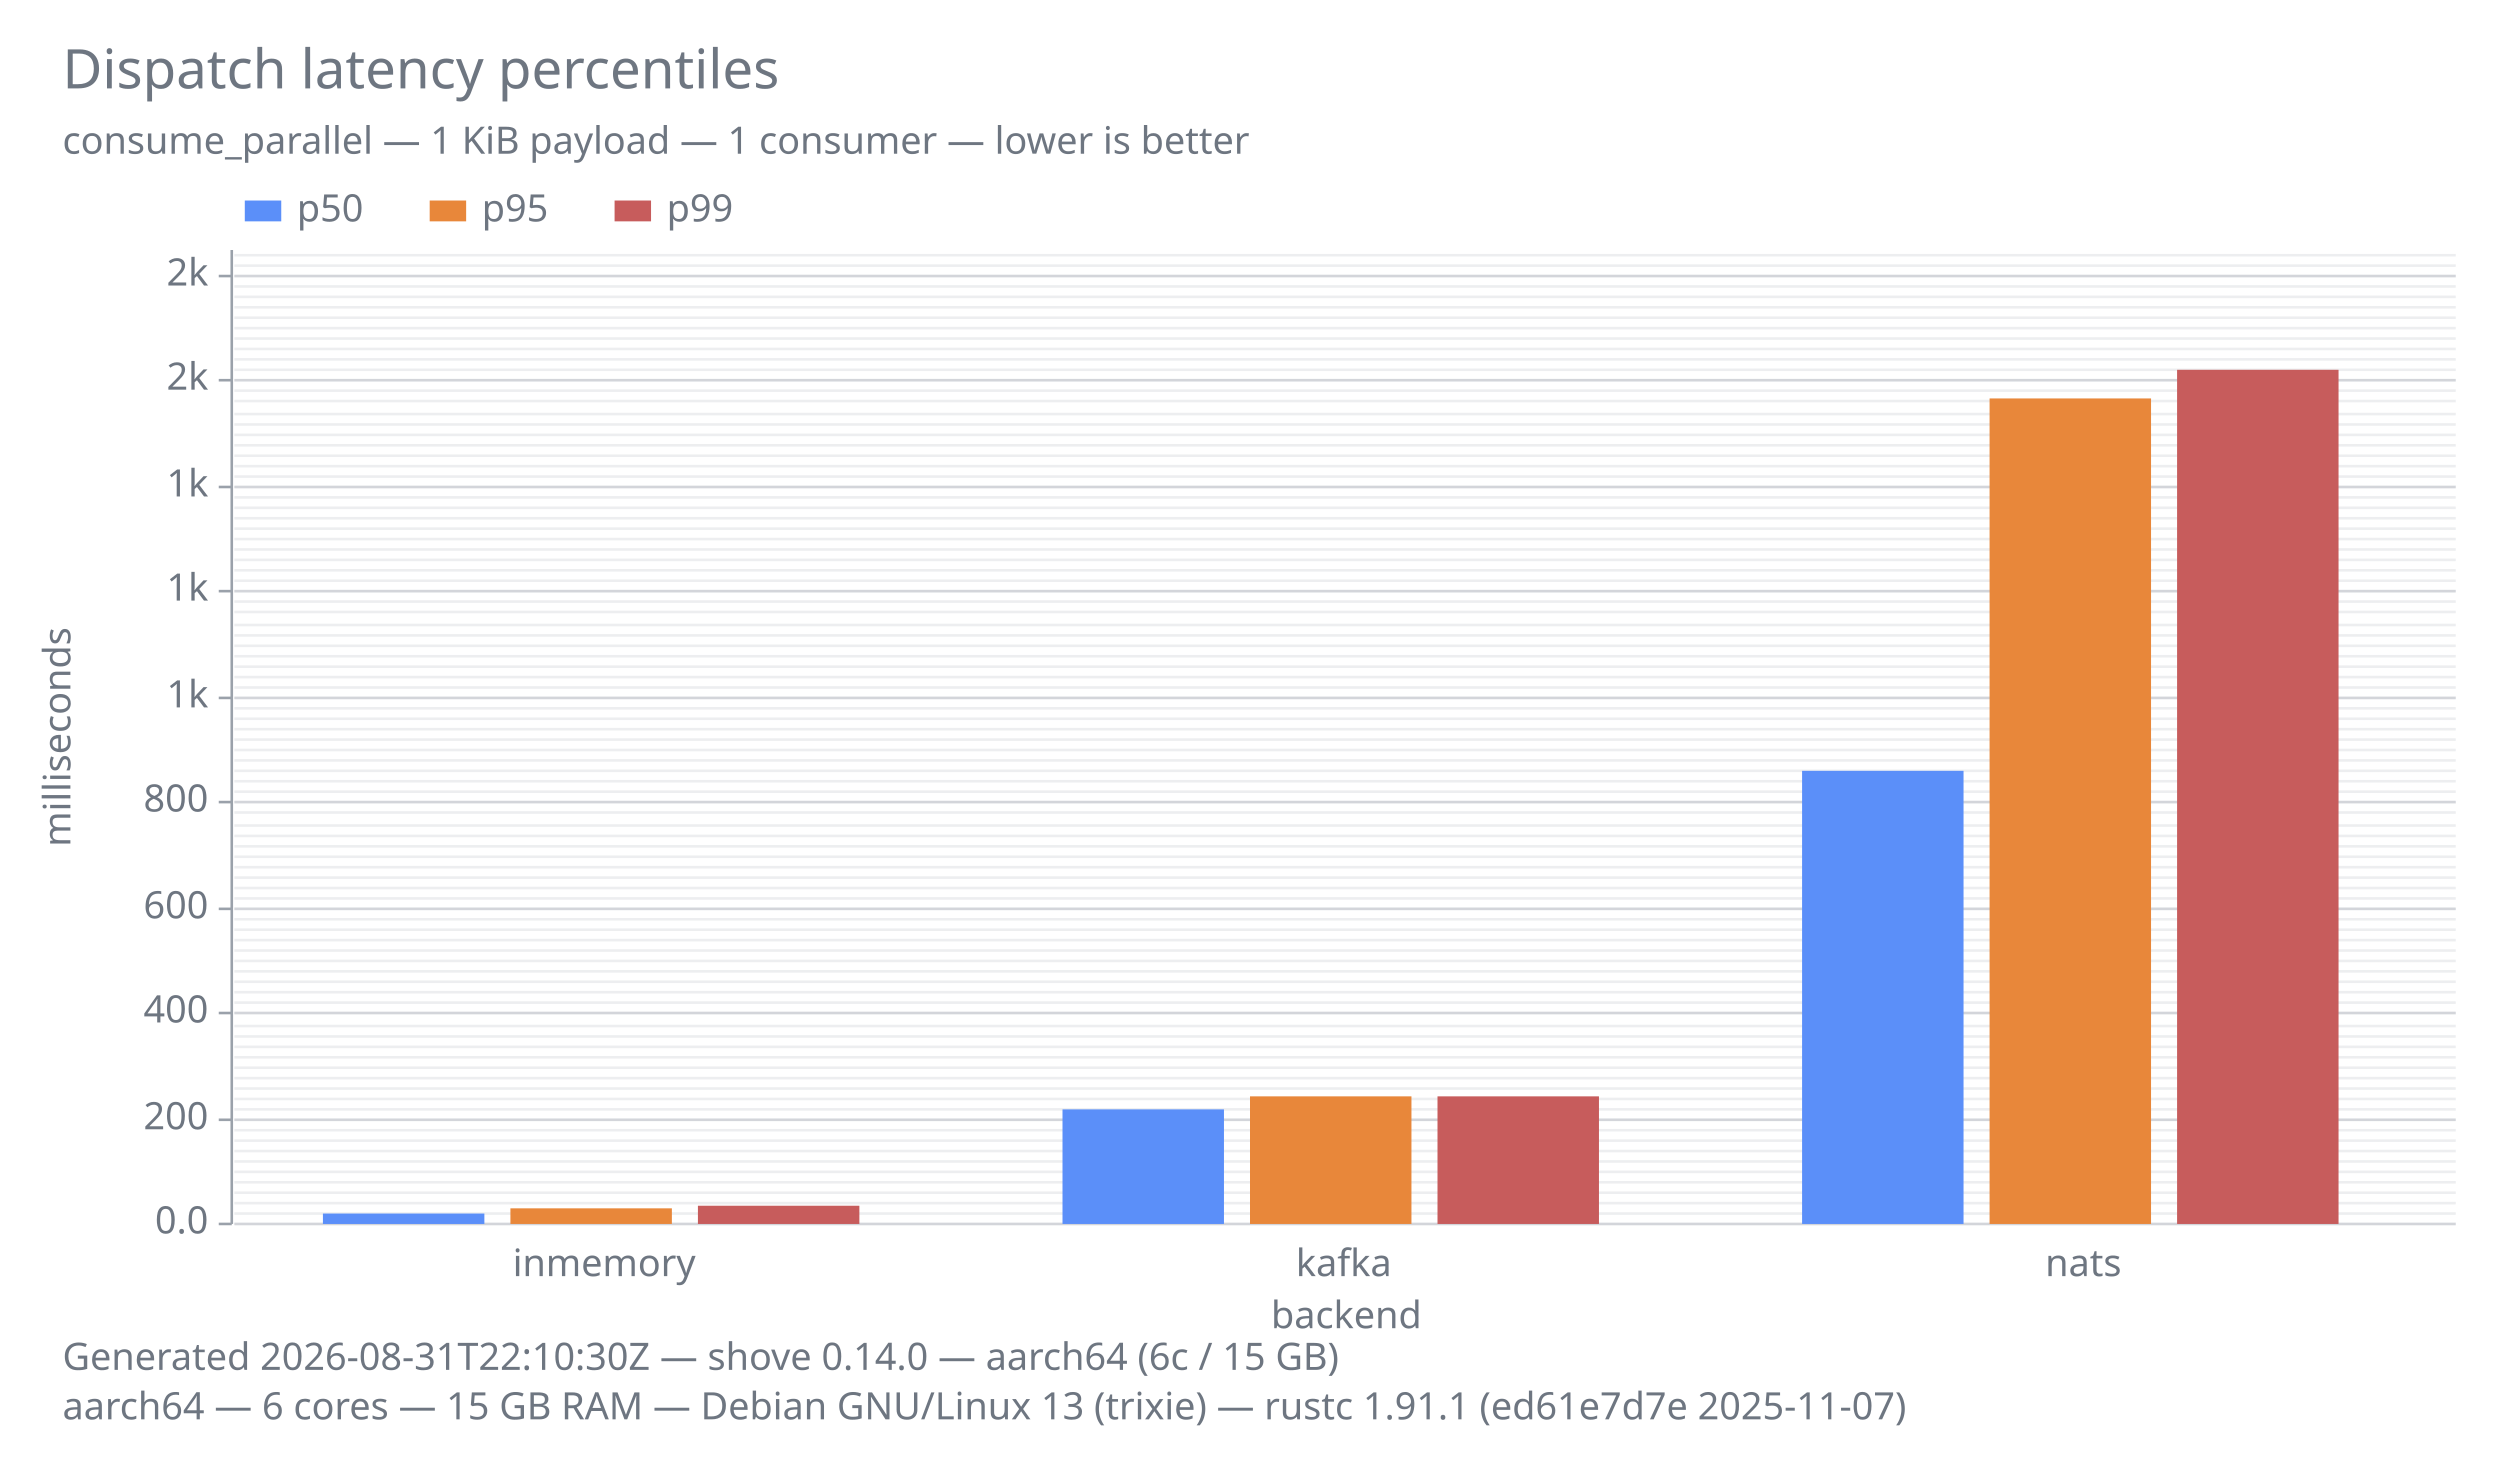
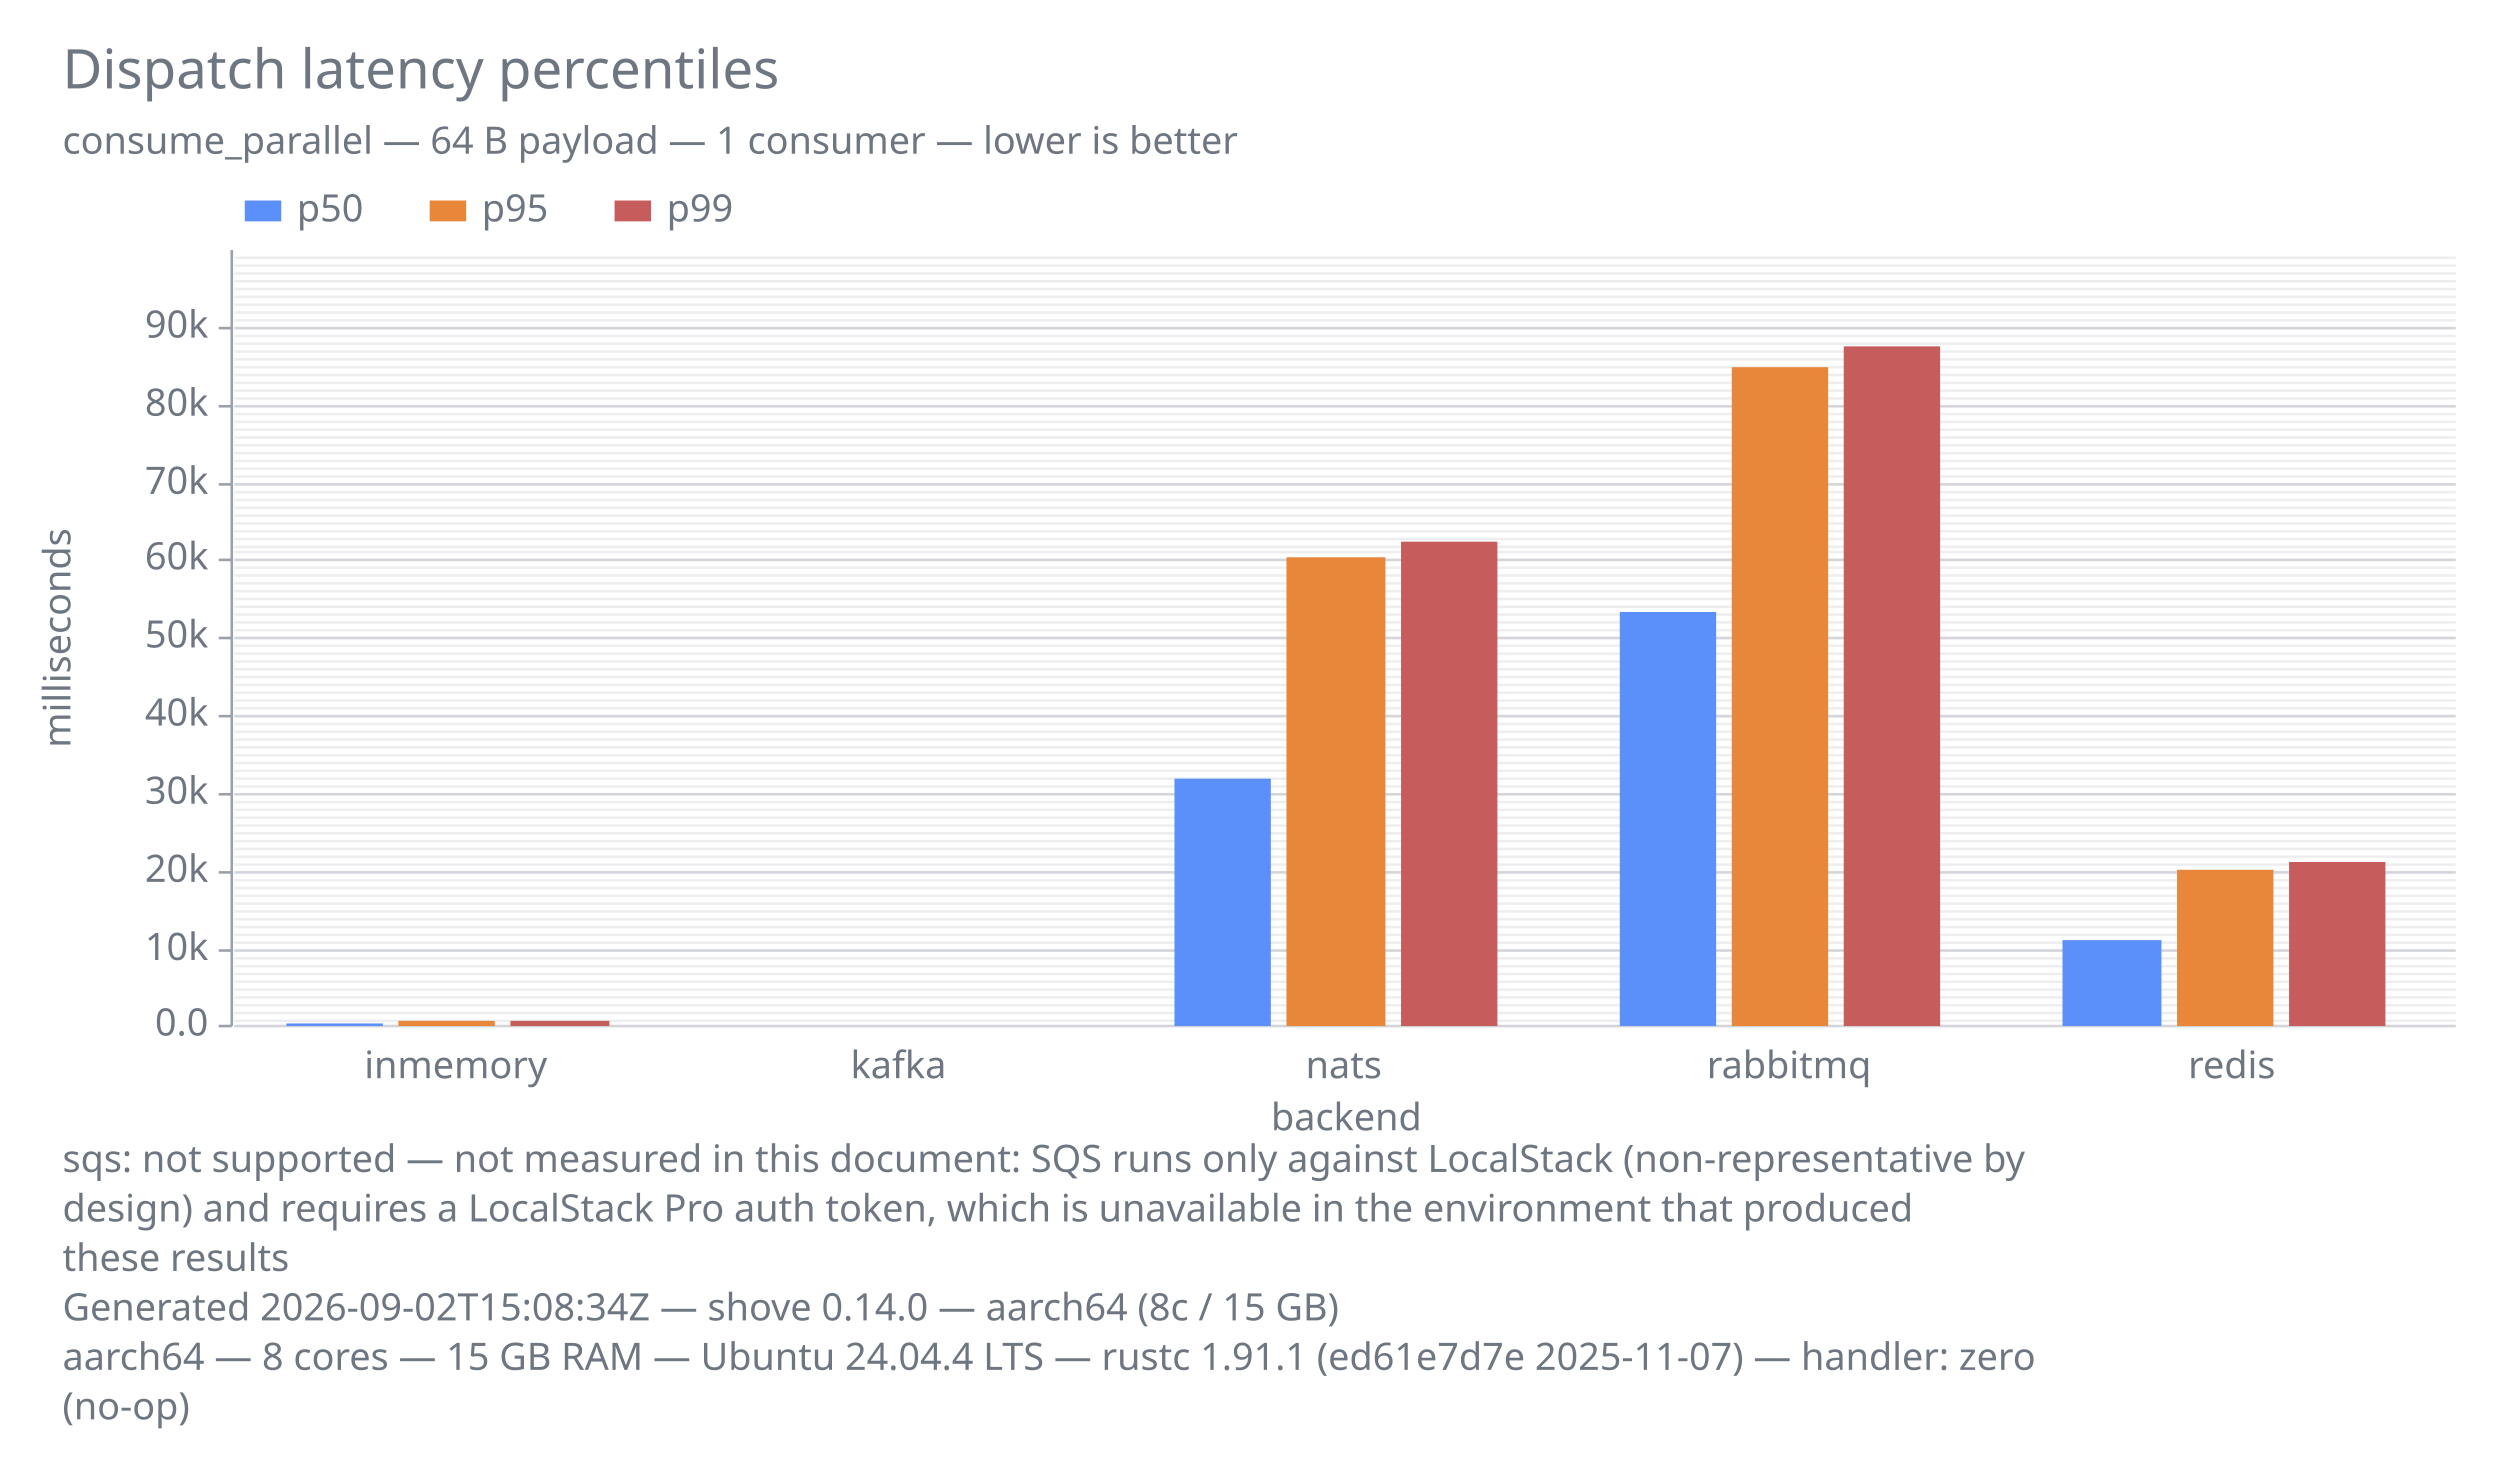
<svg xmlns="http://www.w3.org/2000/svg" width="960" height="560" viewBox="0 0 960 560">
  <text x="24" y="18" dy="0.76em" text-anchor="start" font-family="sans-serif" font-size="20.968" opacity="1" fill="#6E7681">
Dispatch latency percentiles
</text>
  <text x="24" y="48" dy="0.76em" text-anchor="start" font-family="sans-serif" font-size="14.516" opacity="1" fill="#6E7681">
- consume_parallel — 1 KiB payload — 1 consumer — lower is better
+ consume_parallel — 64 B payload — 1 consumer — lower is better
+ </text>
+   <text x="24" y="439" dy="0.76em" text-anchor="start" font-family="sans-serif" font-size="14.516" opacity="1" fill="#6E7681">
+ sqs: not supported — not measured in this document: SQS runs only against LocalStack (non-representative by
+ </text>
+   <text x="24" y="458" dy="0.76em" text-anchor="start" font-family="sans-serif" font-size="14.516" opacity="1" fill="#6E7681">
+ design) and requires a LocalStack Pro auth token, which is unavailable in the environment that produced
+ </text>
+   <text x="24" y="477" dy="0.76em" text-anchor="start" font-family="sans-serif" font-size="14.516" opacity="1" fill="#6E7681">
+ these results
+ </text>
+   <text x="24" y="496" dy="0.76em" text-anchor="start" font-family="sans-serif" font-size="14.516" opacity="1" fill="#6E7681">
+ Generated 2026-09-02T15:08:34Z — shove 0.14.0 — aarch64 (8c / 15 GB)
</text>
  <text x="24" y="515" dy="0.76em" text-anchor="start" font-family="sans-serif" font-size="14.516" opacity="1" fill="#6E7681">
- Generated 2026-08-31T22:10:30Z — shove 0.14.0 — aarch64 (6c / 15 GB)
+ aarch64 — 8 cores — 15 GB RAM — Ubuntu 24.04.4 LTS — rustc 1.91.1 (ed61e7d7e 2025-11-07) — handler: zero
</text>
  <text x="24" y="534" dy="0.76em" text-anchor="start" font-family="sans-serif" font-size="14.516" opacity="1" fill="#6E7681">
- aarch64 — 6 cores — 15 GB RAM — Debian GNU/Linux 13 (trixie) — rustc 1.91.1 (ed61e7d7e 2025-11-07)
- </text>
-   <line opacity="0.18" stroke="#9AA1AA" stroke-width="1" x1="90" y1="470" x2="943" y2="470" />
-   <line opacity="0.18" stroke="#9AA1AA" stroke-width="1" x1="90" y1="466" x2="943" y2="466" />
-   <line opacity="0.18" stroke="#9AA1AA" stroke-width="1" x1="90" y1="462" x2="943" y2="462" />
-   <line opacity="0.18" stroke="#9AA1AA" stroke-width="1" x1="90" y1="458" x2="943" y2="458" />
-   <line opacity="0.18" stroke="#9AA1AA" stroke-width="1" x1="90" y1="454" x2="943" y2="454" />
-   <line opacity="0.18" stroke="#9AA1AA" stroke-width="1" x1="90" y1="450" x2="943" y2="450" />
-   <line opacity="0.18" stroke="#9AA1AA" stroke-width="1" x1="90" y1="446" x2="943" y2="446" />
-   <line opacity="0.18" stroke="#9AA1AA" stroke-width="1" x1="90" y1="442" x2="943" y2="442" />
-   <line opacity="0.18" stroke="#9AA1AA" stroke-width="1" x1="90" y1="438" x2="943" y2="438" />
-   <line opacity="0.18" stroke="#9AA1AA" stroke-width="1" x1="90" y1="434" x2="943" y2="434" />
-   <line opacity="0.18" stroke="#9AA1AA" stroke-width="1" x1="90" y1="430" x2="943" y2="430" />
-   <line opacity="0.18" stroke="#9AA1AA" stroke-width="1" x1="90" y1="426" x2="943" y2="426" />
-   <line opacity="0.18" stroke="#9AA1AA" stroke-width="1" x1="90" y1="422" x2="943" y2="422" />
-   <line opacity="0.18" stroke="#9AA1AA" stroke-width="1" x1="90" y1="418" x2="943" y2="418" />
-   <line opacity="0.18" stroke="#9AA1AA" stroke-width="1" x1="90" y1="414" x2="943" y2="414" />
-   <line opacity="0.18" stroke="#9AA1AA" stroke-width="1" x1="90" y1="410" x2="943" y2="410" />
-   <line opacity="0.18" stroke="#9AA1AA" stroke-width="1" x1="90" y1="406" x2="943" y2="406" />
-   <line opacity="0.18" stroke="#9AA1AA" stroke-width="1" x1="90" y1="402" x2="943" y2="402" />
-   <line opacity="0.18" stroke="#9AA1AA" stroke-width="1" x1="90" y1="398" x2="943" y2="398" />
+ (no-op)
+ </text>
  <line opacity="0.18" stroke="#9AA1AA" stroke-width="1" x1="90" y1="394" x2="943" y2="394" />
+   <line opacity="0.18" stroke="#9AA1AA" stroke-width="1" x1="90" y1="392" x2="943" y2="392" />
  <line opacity="0.18" stroke="#9AA1AA" stroke-width="1" x1="90" y1="389" x2="943" y2="389" />
-   <line opacity="0.18" stroke="#9AA1AA" stroke-width="1" x1="90" y1="385" x2="943" y2="385" />
-   <line opacity="0.18" stroke="#9AA1AA" stroke-width="1" x1="90" y1="381" x2="943" y2="381" />
+   <line opacity="0.18" stroke="#9AA1AA" stroke-width="1" x1="90" y1="386" x2="943" y2="386" />
+   <line opacity="0.18" stroke="#9AA1AA" stroke-width="1" x1="90" y1="383" x2="943" y2="383" />
+   <line opacity="0.18" stroke="#9AA1AA" stroke-width="1" x1="90" y1="380" x2="943" y2="380" />
  <line opacity="0.18" stroke="#9AA1AA" stroke-width="1" x1="90" y1="377" x2="943" y2="377" />
-   <line opacity="0.18" stroke="#9AA1AA" stroke-width="1" x1="90" y1="373" x2="943" y2="373" />
-   <line opacity="0.18" stroke="#9AA1AA" stroke-width="1" x1="90" y1="369" x2="943" y2="369" />
+   <line opacity="0.18" stroke="#9AA1AA" stroke-width="1" x1="90" y1="374" x2="943" y2="374" />
+   <line opacity="0.18" stroke="#9AA1AA" stroke-width="1" x1="90" y1="371" x2="943" y2="371" />
+   <line opacity="0.18" stroke="#9AA1AA" stroke-width="1" x1="90" y1="368" x2="943" y2="368" />
  <line opacity="0.18" stroke="#9AA1AA" stroke-width="1" x1="90" y1="365" x2="943" y2="365" />
-   <line opacity="0.18" stroke="#9AA1AA" stroke-width="1" x1="90" y1="361" x2="943" y2="361" />
-   <line opacity="0.18" stroke="#9AA1AA" stroke-width="1" x1="90" y1="357" x2="943" y2="357" />
+   <line opacity="0.18" stroke="#9AA1AA" stroke-width="1" x1="90" y1="362" x2="943" y2="362" />
+   <line opacity="0.18" stroke="#9AA1AA" stroke-width="1" x1="90" y1="359" x2="943" y2="359" />
+   <line opacity="0.18" stroke="#9AA1AA" stroke-width="1" x1="90" y1="356" x2="943" y2="356" />
  <line opacity="0.18" stroke="#9AA1AA" stroke-width="1" x1="90" y1="353" x2="943" y2="353" />
-   <line opacity="0.18" stroke="#9AA1AA" stroke-width="1" x1="90" y1="349" x2="943" y2="349" />
-   <line opacity="0.18" stroke="#9AA1AA" stroke-width="1" x1="90" y1="345" x2="943" y2="345" />
+   <line opacity="0.18" stroke="#9AA1AA" stroke-width="1" x1="90" y1="350" x2="943" y2="350" />
+   <line opacity="0.18" stroke="#9AA1AA" stroke-width="1" x1="90" y1="347" x2="943" y2="347" />
+   <line opacity="0.18" stroke="#9AA1AA" stroke-width="1" x1="90" y1="344" x2="943" y2="344" />
  <line opacity="0.18" stroke="#9AA1AA" stroke-width="1" x1="90" y1="341" x2="943" y2="341" />
-   <line opacity="0.18" stroke="#9AA1AA" stroke-width="1" x1="90" y1="337" x2="943" y2="337" />
-   <line opacity="0.18" stroke="#9AA1AA" stroke-width="1" x1="90" y1="333" x2="943" y2="333" />
+   <line opacity="0.18" stroke="#9AA1AA" stroke-width="1" x1="90" y1="338" x2="943" y2="338" />
+   <line opacity="0.18" stroke="#9AA1AA" stroke-width="1" x1="90" y1="335" x2="943" y2="335" />
+   <line opacity="0.18" stroke="#9AA1AA" stroke-width="1" x1="90" y1="332" x2="943" y2="332" />
  <line opacity="0.18" stroke="#9AA1AA" stroke-width="1" x1="90" y1="329" x2="943" y2="329" />
-   <line opacity="0.18" stroke="#9AA1AA" stroke-width="1" x1="90" y1="325" x2="943" y2="325" />
-   <line opacity="0.18" stroke="#9AA1AA" stroke-width="1" x1="90" y1="321" x2="943" y2="321" />
+   <line opacity="0.18" stroke="#9AA1AA" stroke-width="1" x1="90" y1="326" x2="943" y2="326" />
+   <line opacity="0.18" stroke="#9AA1AA" stroke-width="1" x1="90" y1="323" x2="943" y2="323" />
+   <line opacity="0.18" stroke="#9AA1AA" stroke-width="1" x1="90" y1="320" x2="943" y2="320" />
  <line opacity="0.18" stroke="#9AA1AA" stroke-width="1" x1="90" y1="317" x2="943" y2="317" />
-   <line opacity="0.18" stroke="#9AA1AA" stroke-width="1" x1="90" y1="312" x2="943" y2="312" />
+   <line opacity="0.18" stroke="#9AA1AA" stroke-width="1" x1="90" y1="314" x2="943" y2="314" />
+   <line opacity="0.18" stroke="#9AA1AA" stroke-width="1" x1="90" y1="311" x2="943" y2="311" />
  <line opacity="0.18" stroke="#9AA1AA" stroke-width="1" x1="90" y1="308" x2="943" y2="308" />
-   <line opacity="0.18" stroke="#9AA1AA" stroke-width="1" x1="90" y1="304" x2="943" y2="304" />
-   <line opacity="0.18" stroke="#9AA1AA" stroke-width="1" x1="90" y1="300" x2="943" y2="300" />
+   <line opacity="0.18" stroke="#9AA1AA" stroke-width="1" x1="90" y1="305" x2="943" y2="305" />
+   <line opacity="0.18" stroke="#9AA1AA" stroke-width="1" x1="90" y1="302" x2="943" y2="302" />
+   <line opacity="0.18" stroke="#9AA1AA" stroke-width="1" x1="90" y1="299" x2="943" y2="299" />
  <line opacity="0.18" stroke="#9AA1AA" stroke-width="1" x1="90" y1="296" x2="943" y2="296" />
-   <line opacity="0.18" stroke="#9AA1AA" stroke-width="1" x1="90" y1="292" x2="943" y2="292" />
-   <line opacity="0.18" stroke="#9AA1AA" stroke-width="1" x1="90" y1="288" x2="943" y2="288" />
+   <line opacity="0.18" stroke="#9AA1AA" stroke-width="1" x1="90" y1="293" x2="943" y2="293" />
+   <line opacity="0.18" stroke="#9AA1AA" stroke-width="1" x1="90" y1="290" x2="943" y2="290" />
+   <line opacity="0.18" stroke="#9AA1AA" stroke-width="1" x1="90" y1="287" x2="943" y2="287" />
  <line opacity="0.18" stroke="#9AA1AA" stroke-width="1" x1="90" y1="284" x2="943" y2="284" />
-   <line opacity="0.18" stroke="#9AA1AA" stroke-width="1" x1="90" y1="280" x2="943" y2="280" />
-   <line opacity="0.18" stroke="#9AA1AA" stroke-width="1" x1="90" y1="276" x2="943" y2="276" />
+   <line opacity="0.18" stroke="#9AA1AA" stroke-width="1" x1="90" y1="281" x2="943" y2="281" />
+   <line opacity="0.18" stroke="#9AA1AA" stroke-width="1" x1="90" y1="278" x2="943" y2="278" />
+   <line opacity="0.18" stroke="#9AA1AA" stroke-width="1" x1="90" y1="275" x2="943" y2="275" />
  <line opacity="0.18" stroke="#9AA1AA" stroke-width="1" x1="90" y1="272" x2="943" y2="272" />
-   <line opacity="0.18" stroke="#9AA1AA" stroke-width="1" x1="90" y1="268" x2="943" y2="268" />
-   <line opacity="0.18" stroke="#9AA1AA" stroke-width="1" x1="90" y1="264" x2="943" y2="264" />
+   <line opacity="0.18" stroke="#9AA1AA" stroke-width="1" x1="90" y1="269" x2="943" y2="269" />
+   <line opacity="0.18" stroke="#9AA1AA" stroke-width="1" x1="90" y1="266" x2="943" y2="266" />
+   <line opacity="0.18" stroke="#9AA1AA" stroke-width="1" x1="90" y1="263" x2="943" y2="263" />
  <line opacity="0.18" stroke="#9AA1AA" stroke-width="1" x1="90" y1="260" x2="943" y2="260" />
-   <line opacity="0.18" stroke="#9AA1AA" stroke-width="1" x1="90" y1="256" x2="943" y2="256" />
-   <line opacity="0.18" stroke="#9AA1AA" stroke-width="1" x1="90" y1="252" x2="943" y2="252" />
+   <line opacity="0.18" stroke="#9AA1AA" stroke-width="1" x1="90" y1="257" x2="943" y2="257" />
+   <line opacity="0.18" stroke="#9AA1AA" stroke-width="1" x1="90" y1="254" x2="943" y2="254" />
+   <line opacity="0.18" stroke="#9AA1AA" stroke-width="1" x1="90" y1="251" x2="943" y2="251" />
  <line opacity="0.18" stroke="#9AA1AA" stroke-width="1" x1="90" y1="248" x2="943" y2="248" />
-   <line opacity="0.18" stroke="#9AA1AA" stroke-width="1" x1="90" y1="244" x2="943" y2="244" />
-   <line opacity="0.18" stroke="#9AA1AA" stroke-width="1" x1="90" y1="240" x2="943" y2="240" />
-   <line opacity="0.18" stroke="#9AA1AA" stroke-width="1" x1="90" y1="235" x2="943" y2="235" />
-   <line opacity="0.18" stroke="#9AA1AA" stroke-width="1" x1="90" y1="231" x2="943" y2="231" />
+   <line opacity="0.18" stroke="#9AA1AA" stroke-width="1" x1="90" y1="245" x2="943" y2="245" />
+   <line opacity="0.18" stroke="#9AA1AA" stroke-width="1" x1="90" y1="242" x2="943" y2="242" />
+   <line opacity="0.18" stroke="#9AA1AA" stroke-width="1" x1="90" y1="239" x2="943" y2="239" />
+   <line opacity="0.18" stroke="#9AA1AA" stroke-width="1" x1="90" y1="236" x2="943" y2="236" />
+   <line opacity="0.18" stroke="#9AA1AA" stroke-width="1" x1="90" y1="233" x2="943" y2="233" />
+   <line opacity="0.18" stroke="#9AA1AA" stroke-width="1" x1="90" y1="230" x2="943" y2="230" />
  <line opacity="0.18" stroke="#9AA1AA" stroke-width="1" x1="90" y1="227" x2="943" y2="227" />
-   <line opacity="0.18" stroke="#9AA1AA" stroke-width="1" x1="90" y1="223" x2="943" y2="223" />
-   <line opacity="0.18" stroke="#9AA1AA" stroke-width="1" x1="90" y1="219" x2="943" y2="219" />
+   <line opacity="0.18" stroke="#9AA1AA" stroke-width="1" x1="90" y1="224" x2="943" y2="224" />
+   <line opacity="0.18" stroke="#9AA1AA" stroke-width="1" x1="90" y1="221" x2="943" y2="221" />
+   <line opacity="0.18" stroke="#9AA1AA" stroke-width="1" x1="90" y1="218" x2="943" y2="218" />
  <line opacity="0.18" stroke="#9AA1AA" stroke-width="1" x1="90" y1="215" x2="943" y2="215" />
-   <line opacity="0.18" stroke="#9AA1AA" stroke-width="1" x1="90" y1="211" x2="943" y2="211" />
+   <line opacity="0.18" stroke="#9AA1AA" stroke-width="1" x1="90" y1="212" x2="943" y2="212" />
+   <line opacity="0.18" stroke="#9AA1AA" stroke-width="1" x1="90" y1="210" x2="943" y2="210" />
  <line opacity="0.18" stroke="#9AA1AA" stroke-width="1" x1="90" y1="207" x2="943" y2="207" />
-   <line opacity="0.18" stroke="#9AA1AA" stroke-width="1" x1="90" y1="203" x2="943" y2="203" />
-   <line opacity="0.18" stroke="#9AA1AA" stroke-width="1" x1="90" y1="199" x2="943" y2="199" />
+   <line opacity="0.18" stroke="#9AA1AA" stroke-width="1" x1="90" y1="204" x2="943" y2="204" />
+   <line opacity="0.18" stroke="#9AA1AA" stroke-width="1" x1="90" y1="201" x2="943" y2="201" />
+   <line opacity="0.18" stroke="#9AA1AA" stroke-width="1" x1="90" y1="198" x2="943" y2="198" />
  <line opacity="0.18" stroke="#9AA1AA" stroke-width="1" x1="90" y1="195" x2="943" y2="195" />
-   <line opacity="0.18" stroke="#9AA1AA" stroke-width="1" x1="90" y1="191" x2="943" y2="191" />
-   <line opacity="0.18" stroke="#9AA1AA" stroke-width="1" x1="90" y1="187" x2="943" y2="187" />
+   <line opacity="0.18" stroke="#9AA1AA" stroke-width="1" x1="90" y1="192" x2="943" y2="192" />
+   <line opacity="0.18" stroke="#9AA1AA" stroke-width="1" x1="90" y1="189" x2="943" y2="189" />
+   <line opacity="0.18" stroke="#9AA1AA" stroke-width="1" x1="90" y1="186" x2="943" y2="186" />
  <line opacity="0.18" stroke="#9AA1AA" stroke-width="1" x1="90" y1="183" x2="943" y2="183" />
-   <line opacity="0.18" stroke="#9AA1AA" stroke-width="1" x1="90" y1="179" x2="943" y2="179" />
-   <line opacity="0.18" stroke="#9AA1AA" stroke-width="1" x1="90" y1="175" x2="943" y2="175" />
+   <line opacity="0.18" stroke="#9AA1AA" stroke-width="1" x1="90" y1="180" x2="943" y2="180" />
+   <line opacity="0.18" stroke="#9AA1AA" stroke-width="1" x1="90" y1="177" x2="943" y2="177" />
+   <line opacity="0.18" stroke="#9AA1AA" stroke-width="1" x1="90" y1="174" x2="943" y2="174" />
  <line opacity="0.18" stroke="#9AA1AA" stroke-width="1" x1="90" y1="171" x2="943" y2="171" />
-   <line opacity="0.18" stroke="#9AA1AA" stroke-width="1" x1="90" y1="167" x2="943" y2="167" />
-   <line opacity="0.18" stroke="#9AA1AA" stroke-width="1" x1="90" y1="163" x2="943" y2="163" />
+   <line opacity="0.18" stroke="#9AA1AA" stroke-width="1" x1="90" y1="168" x2="943" y2="168" />
+   <line opacity="0.18" stroke="#9AA1AA" stroke-width="1" x1="90" y1="165" x2="943" y2="165" />
+   <line opacity="0.18" stroke="#9AA1AA" stroke-width="1" x1="90" y1="162" x2="943" y2="162" />
  <line opacity="0.18" stroke="#9AA1AA" stroke-width="1" x1="90" y1="159" x2="943" y2="159" />
-   <line opacity="0.18" stroke="#9AA1AA" stroke-width="1" x1="90" y1="154" x2="943" y2="154" />
+   <line opacity="0.18" stroke="#9AA1AA" stroke-width="1" x1="90" y1="156" x2="943" y2="156" />
+   <line opacity="0.18" stroke="#9AA1AA" stroke-width="1" x1="90" y1="153" x2="943" y2="153" />
  <line opacity="0.18" stroke="#9AA1AA" stroke-width="1" x1="90" y1="150" x2="943" y2="150" />
-   <line opacity="0.18" stroke="#9AA1AA" stroke-width="1" x1="90" y1="146" x2="943" y2="146" />
-   <line opacity="0.18" stroke="#9AA1AA" stroke-width="1" x1="90" y1="142" x2="943" y2="142" />
+   <line opacity="0.18" stroke="#9AA1AA" stroke-width="1" x1="90" y1="147" x2="943" y2="147" />
+   <line opacity="0.18" stroke="#9AA1AA" stroke-width="1" x1="90" y1="144" x2="943" y2="144" />
+   <line opacity="0.18" stroke="#9AA1AA" stroke-width="1" x1="90" y1="141" x2="943" y2="141" />
  <line opacity="0.18" stroke="#9AA1AA" stroke-width="1" x1="90" y1="138" x2="943" y2="138" />
-   <line opacity="0.18" stroke="#9AA1AA" stroke-width="1" x1="90" y1="134" x2="943" y2="134" />
-   <line opacity="0.18" stroke="#9AA1AA" stroke-width="1" x1="90" y1="130" x2="943" y2="130" />
+   <line opacity="0.18" stroke="#9AA1AA" stroke-width="1" x1="90" y1="135" x2="943" y2="135" />
+   <line opacity="0.18" stroke="#9AA1AA" stroke-width="1" x1="90" y1="132" x2="943" y2="132" />
+   <line opacity="0.18" stroke="#9AA1AA" stroke-width="1" x1="90" y1="129" x2="943" y2="129" />
  <line opacity="0.18" stroke="#9AA1AA" stroke-width="1" x1="90" y1="126" x2="943" y2="126" />
-   <line opacity="0.18" stroke="#9AA1AA" stroke-width="1" x1="90" y1="122" x2="943" y2="122" />
-   <line opacity="0.18" stroke="#9AA1AA" stroke-width="1" x1="90" y1="118" x2="943" y2="118" />
+   <line opacity="0.18" stroke="#9AA1AA" stroke-width="1" x1="90" y1="123" x2="943" y2="123" />
+   <line opacity="0.18" stroke="#9AA1AA" stroke-width="1" x1="90" y1="120" x2="943" y2="120" />
+   <line opacity="0.18" stroke="#9AA1AA" stroke-width="1" x1="90" y1="117" x2="943" y2="117" />
  <line opacity="0.18" stroke="#9AA1AA" stroke-width="1" x1="90" y1="114" x2="943" y2="114" />
-   <line opacity="0.18" stroke="#9AA1AA" stroke-width="1" x1="90" y1="110" x2="943" y2="110" />
-   <line opacity="0.18" stroke="#9AA1AA" stroke-width="1" x1="90" y1="106" x2="943" y2="106" />
+   <line opacity="0.18" stroke="#9AA1AA" stroke-width="1" x1="90" y1="111" x2="943" y2="111" />
+   <line opacity="0.18" stroke="#9AA1AA" stroke-width="1" x1="90" y1="108" x2="943" y2="108" />
+   <line opacity="0.18" stroke="#9AA1AA" stroke-width="1" x1="90" y1="105" x2="943" y2="105" />
  <line opacity="0.18" stroke="#9AA1AA" stroke-width="1" x1="90" y1="102" x2="943" y2="102" />
-   <line opacity="0.18" stroke="#9AA1AA" stroke-width="1" x1="90" y1="98" x2="943" y2="98" />
-   <text x="16" y="283" dy="0.76em" text-anchor="middle" font-family="sans-serif" font-size="14.516" opacity="1" fill="#6E7681" transform="rotate(270, 16, 283)">
+   <line opacity="0.18" stroke="#9AA1AA" stroke-width="1" x1="90" y1="99" x2="943" y2="99" />
+   <text x="16" y="245" dy="0.76em" text-anchor="middle" font-family="sans-serif" font-size="14.516" opacity="1" fill="#6E7681" transform="rotate(270, 16, 245)">
milliseconds
</text>
-   <line opacity="0.32" stroke="#9AA1AA" stroke-width="1" x1="90" y1="470" x2="943" y2="470" />
-   <line opacity="0.32" stroke="#9AA1AA" stroke-width="1" x1="90" y1="430" x2="943" y2="430" />
-   <line opacity="0.32" stroke="#9AA1AA" stroke-width="1" x1="90" y1="389" x2="943" y2="389" />
-   <line opacity="0.32" stroke="#9AA1AA" stroke-width="1" x1="90" y1="349" x2="943" y2="349" />
-   <line opacity="0.32" stroke="#9AA1AA" stroke-width="1" x1="90" y1="308" x2="943" y2="308" />
-   <line opacity="0.32" stroke="#9AA1AA" stroke-width="1" x1="90" y1="268" x2="943" y2="268" />
-   <line opacity="0.32" stroke="#9AA1AA" stroke-width="1" x1="90" y1="227" x2="943" y2="227" />
-   <line opacity="0.32" stroke="#9AA1AA" stroke-width="1" x1="90" y1="187" x2="943" y2="187" />
-   <line opacity="0.32" stroke="#9AA1AA" stroke-width="1" x1="90" y1="146" x2="943" y2="146" />
-   <line opacity="0.32" stroke="#9AA1AA" stroke-width="1" x1="90" y1="106" x2="943" y2="106" />
-   <polyline fill="none" opacity="1" stroke="#9AA1AA" stroke-width="1" points="89,96 89,470 " />
-   <text x="80" y="470" dy="0.5ex" text-anchor="end" font-family="sans-serif" font-size="14.516" opacity="1" fill="#6E7681">
+   <line opacity="0.32" stroke="#9AA1AA" stroke-width="1" x1="90" y1="394" x2="943" y2="394" />
+   <line opacity="0.32" stroke="#9AA1AA" stroke-width="1" x1="90" y1="365" x2="943" y2="365" />
+   <line opacity="0.32" stroke="#9AA1AA" stroke-width="1" x1="90" y1="335" x2="943" y2="335" />
+   <line opacity="0.32" stroke="#9AA1AA" stroke-width="1" x1="90" y1="305" x2="943" y2="305" />
+   <line opacity="0.32" stroke="#9AA1AA" stroke-width="1" x1="90" y1="275" x2="943" y2="275" />
+   <line opacity="0.32" stroke="#9AA1AA" stroke-width="1" x1="90" y1="245" x2="943" y2="245" />
+   <line opacity="0.32" stroke="#9AA1AA" stroke-width="1" x1="90" y1="215" x2="943" y2="215" />
+   <line opacity="0.32" stroke="#9AA1AA" stroke-width="1" x1="90" y1="186" x2="943" y2="186" />
+   <line opacity="0.32" stroke="#9AA1AA" stroke-width="1" x1="90" y1="156" x2="943" y2="156" />
+   <line opacity="0.32" stroke="#9AA1AA" stroke-width="1" x1="90" y1="126" x2="943" y2="126" />
+   <polyline fill="none" opacity="1" stroke="#9AA1AA" stroke-width="1" points="89,96 89,394 " />
+   <text x="80" y="394" dy="0.5ex" text-anchor="end" font-family="sans-serif" font-size="14.516" opacity="1" fill="#6E7681">
0.0
</text>
-   <polyline fill="none" opacity="1" stroke="#9AA1AA" stroke-width="1" points="84,470 89,470 " />
-   <text x="80" y="430" dy="0.5ex" text-anchor="end" font-family="sans-serif" font-size="14.516" opacity="1" fill="#6E7681">
- 200
- </text>
-   <polyline fill="none" opacity="1" stroke="#9AA1AA" stroke-width="1" points="84,430 89,430 " />
-   <text x="80" y="389" dy="0.5ex" text-anchor="end" font-family="sans-serif" font-size="14.516" opacity="1" fill="#6E7681">
- 400
- </text>
-   <polyline fill="none" opacity="1" stroke="#9AA1AA" stroke-width="1" points="84,389 89,389 " />
-   <text x="80" y="349" dy="0.5ex" text-anchor="end" font-family="sans-serif" font-size="14.516" opacity="1" fill="#6E7681">
- 600
- </text>
-   <polyline fill="none" opacity="1" stroke="#9AA1AA" stroke-width="1" points="84,349 89,349 " />
-   <text x="80" y="308" dy="0.5ex" text-anchor="end" font-family="sans-serif" font-size="14.516" opacity="1" fill="#6E7681">
- 800
- </text>
-   <polyline fill="none" opacity="1" stroke="#9AA1AA" stroke-width="1" points="84,308 89,308 " />
-   <text x="80" y="268" dy="0.5ex" text-anchor="end" font-family="sans-serif" font-size="14.516" opacity="1" fill="#6E7681">
- 1k
- </text>
-   <polyline fill="none" opacity="1" stroke="#9AA1AA" stroke-width="1" points="84,268 89,268 " />
-   <text x="80" y="227" dy="0.5ex" text-anchor="end" font-family="sans-serif" font-size="14.516" opacity="1" fill="#6E7681">
- 1k
- </text>
-   <polyline fill="none" opacity="1" stroke="#9AA1AA" stroke-width="1" points="84,227 89,227 " />
-   <text x="80" y="187" dy="0.5ex" text-anchor="end" font-family="sans-serif" font-size="14.516" opacity="1" fill="#6E7681">
- 1k
- </text>
-   <polyline fill="none" opacity="1" stroke="#9AA1AA" stroke-width="1" points="84,187 89,187 " />
-   <text x="80" y="146" dy="0.5ex" text-anchor="end" font-family="sans-serif" font-size="14.516" opacity="1" fill="#6E7681">
- 2k
- </text>
-   <polyline fill="none" opacity="1" stroke="#9AA1AA" stroke-width="1" points="84,146 89,146 " />
-   <text x="80" y="106" dy="0.5ex" text-anchor="end" font-family="sans-serif" font-size="14.516" opacity="1" fill="#6E7681">
- 2k
- </text>
-   <polyline fill="none" opacity="1" stroke="#9AA1AA" stroke-width="1" points="84,106 89,106 " />
-   <rect x="124" y="466" width="62" height="4" opacity="1" fill="#5B8FF9" stroke="none" />
-   <rect x="196" y="464" width="62" height="6" opacity="1" fill="#E8873A" stroke="none" />
-   <rect x="268" y="463" width="62" height="7" opacity="1" fill="#C75C5C" stroke="none" />
-   <rect x="408" y="426" width="62" height="44" opacity="1" fill="#5B8FF9" stroke="none" />
-   <rect x="480" y="421" width="62" height="49" opacity="1" fill="#E8873A" stroke="none" />
-   <rect x="552" y="421" width="62" height="49" opacity="1" fill="#C75C5C" stroke="none" />
-   <rect x="692" y="296" width="62" height="174" opacity="1" fill="#5B8FF9" stroke="none" />
-   <rect x="764" y="153" width="62" height="317" opacity="1" fill="#E8873A" stroke="none" />
-   <rect x="836" y="142" width="62" height="328" opacity="1" fill="#C75C5C" stroke="none" />
-   <text x="232" y="479" dy="0.76em" text-anchor="middle" font-family="sans-serif" font-size="14.516" opacity="1" fill="#6E7681">
+   <polyline fill="none" opacity="1" stroke="#9AA1AA" stroke-width="1" points="84,394 89,394 " />
+   <text x="80" y="365" dy="0.5ex" text-anchor="end" font-family="sans-serif" font-size="14.516" opacity="1" fill="#6E7681">
+ 10k
+ </text>
+   <polyline fill="none" opacity="1" stroke="#9AA1AA" stroke-width="1" points="84,365 89,365 " />
+   <text x="80" y="335" dy="0.5ex" text-anchor="end" font-family="sans-serif" font-size="14.516" opacity="1" fill="#6E7681">
+ 20k
+ </text>
+   <polyline fill="none" opacity="1" stroke="#9AA1AA" stroke-width="1" points="84,335 89,335 " />
+   <text x="80" y="305" dy="0.5ex" text-anchor="end" font-family="sans-serif" font-size="14.516" opacity="1" fill="#6E7681">
+ 30k
+ </text>
+   <polyline fill="none" opacity="1" stroke="#9AA1AA" stroke-width="1" points="84,305 89,305 " />
+   <text x="80" y="275" dy="0.5ex" text-anchor="end" font-family="sans-serif" font-size="14.516" opacity="1" fill="#6E7681">
+ 40k
+ </text>
+   <polyline fill="none" opacity="1" stroke="#9AA1AA" stroke-width="1" points="84,275 89,275 " />
+   <text x="80" y="245" dy="0.5ex" text-anchor="end" font-family="sans-serif" font-size="14.516" opacity="1" fill="#6E7681">
+ 50k
+ </text>
+   <polyline fill="none" opacity="1" stroke="#9AA1AA" stroke-width="1" points="84,245 89,245 " />
+   <text x="80" y="215" dy="0.5ex" text-anchor="end" font-family="sans-serif" font-size="14.516" opacity="1" fill="#6E7681">
+ 60k
+ </text>
+   <polyline fill="none" opacity="1" stroke="#9AA1AA" stroke-width="1" points="84,215 89,215 " />
+   <text x="80" y="186" dy="0.5ex" text-anchor="end" font-family="sans-serif" font-size="14.516" opacity="1" fill="#6E7681">
+ 70k
+ </text>
+   <polyline fill="none" opacity="1" stroke="#9AA1AA" stroke-width="1" points="84,186 89,186 " />
+   <text x="80" y="156" dy="0.5ex" text-anchor="end" font-family="sans-serif" font-size="14.516" opacity="1" fill="#6E7681">
+ 80k
+ </text>
+   <polyline fill="none" opacity="1" stroke="#9AA1AA" stroke-width="1" points="84,156 89,156 " />
+   <text x="80" y="126" dy="0.5ex" text-anchor="end" font-family="sans-serif" font-size="14.516" opacity="1" fill="#6E7681">
+ 90k
+ </text>
+   <polyline fill="none" opacity="1" stroke="#9AA1AA" stroke-width="1" points="84,126 89,126 " />
+   <rect x="110" y="393" width="37" height="1" opacity="1" fill="#5B8FF9" stroke="none" />
+   <rect x="153" y="392" width="37" height="2" opacity="1" fill="#E8873A" stroke="none" />
+   <rect x="196" y="392" width="38" height="2" opacity="1" fill="#C75C5C" stroke="none" />
+   <rect x="281" y="394" width="37" height="0" opacity="1" fill="#5B8FF9" stroke="none" />
+   <rect x="324" y="394" width="37" height="0" opacity="1" fill="#E8873A" stroke="none" />
+   <rect x="367" y="394" width="37" height="0" opacity="1" fill="#C75C5C" stroke="none" />
+   <rect x="451" y="299" width="37" height="95" opacity="1" fill="#5B8FF9" stroke="none" />
+   <rect x="494" y="214" width="38" height="180" opacity="1" fill="#E8873A" stroke="none" />
+   <rect x="538" y="208" width="37" height="186" opacity="1" fill="#C75C5C" stroke="none" />
+   <rect x="622" y="235" width="37" height="159" opacity="1" fill="#5B8FF9" stroke="none" />
+   <rect x="665" y="141" width="37" height="253" opacity="1" fill="#E8873A" stroke="none" />
+   <rect x="708" y="133" width="37" height="261" opacity="1" fill="#C75C5C" stroke="none" />
+   <rect x="792" y="361" width="38" height="33" opacity="1" fill="#5B8FF9" stroke="none" />
+   <rect x="836" y="334" width="37" height="60" opacity="1" fill="#E8873A" stroke="none" />
+   <rect x="879" y="331" width="37" height="63" opacity="1" fill="#C75C5C" stroke="none" />
+   <text x="175" y="403" dy="0.76em" text-anchor="middle" font-family="sans-serif" font-size="14.516" opacity="1" fill="#6E7681">
inmemory
</text>
-   <text x="516" y="479" dy="0.76em" text-anchor="middle" font-family="sans-serif" font-size="14.516" opacity="1" fill="#6E7681">
+   <text x="345" y="403" dy="0.76em" text-anchor="middle" font-family="sans-serif" font-size="14.516" opacity="1" fill="#6E7681">
kafka
</text>
-   <text x="800" y="479" dy="0.76em" text-anchor="middle" font-family="sans-serif" font-size="14.516" opacity="1" fill="#6E7681">
+   <text x="516" y="403" dy="0.76em" text-anchor="middle" font-family="sans-serif" font-size="14.516" opacity="1" fill="#6E7681">
nats
</text>
-   <text x="517" y="499" dy="0.76em" text-anchor="middle" font-family="sans-serif" font-size="14.516" opacity="1" fill="#6E7681">
+   <text x="687" y="403" dy="0.76em" text-anchor="middle" font-family="sans-serif" font-size="14.516" opacity="1" fill="#6E7681">
+ rabbitmq
+ </text>
+   <text x="857" y="403" dy="0.76em" text-anchor="middle" font-family="sans-serif" font-size="14.516" opacity="1" fill="#6E7681">
+ redis
+ </text>
+   <text x="517" y="423" dy="0.76em" text-anchor="middle" font-family="sans-serif" font-size="14.516" opacity="1" fill="#6E7681">
backend
</text>
  <rect x="94" y="77" width="14" height="8" opacity="1" fill="#5B8FF9" stroke="none" />
  <text x="114" y="74" dy="0.76em" text-anchor="start" font-family="sans-serif" font-size="14.516" opacity="1" fill="#6E7681">
p50
</text>
  <rect x="165" y="77" width="14" height="8" opacity="1" fill="#E8873A" stroke="none" />
  <text x="185" y="74" dy="0.76em" text-anchor="start" font-family="sans-serif" font-size="14.516" opacity="1" fill="#6E7681">
p95
</text>
  <rect x="236" y="77" width="14" height="8" opacity="1" fill="#C75C5C" stroke="none" />
  <text x="256" y="74" dy="0.76em" text-anchor="start" font-family="sans-serif" font-size="14.516" opacity="1" fill="#6E7681">
p99
</text>
</svg>
